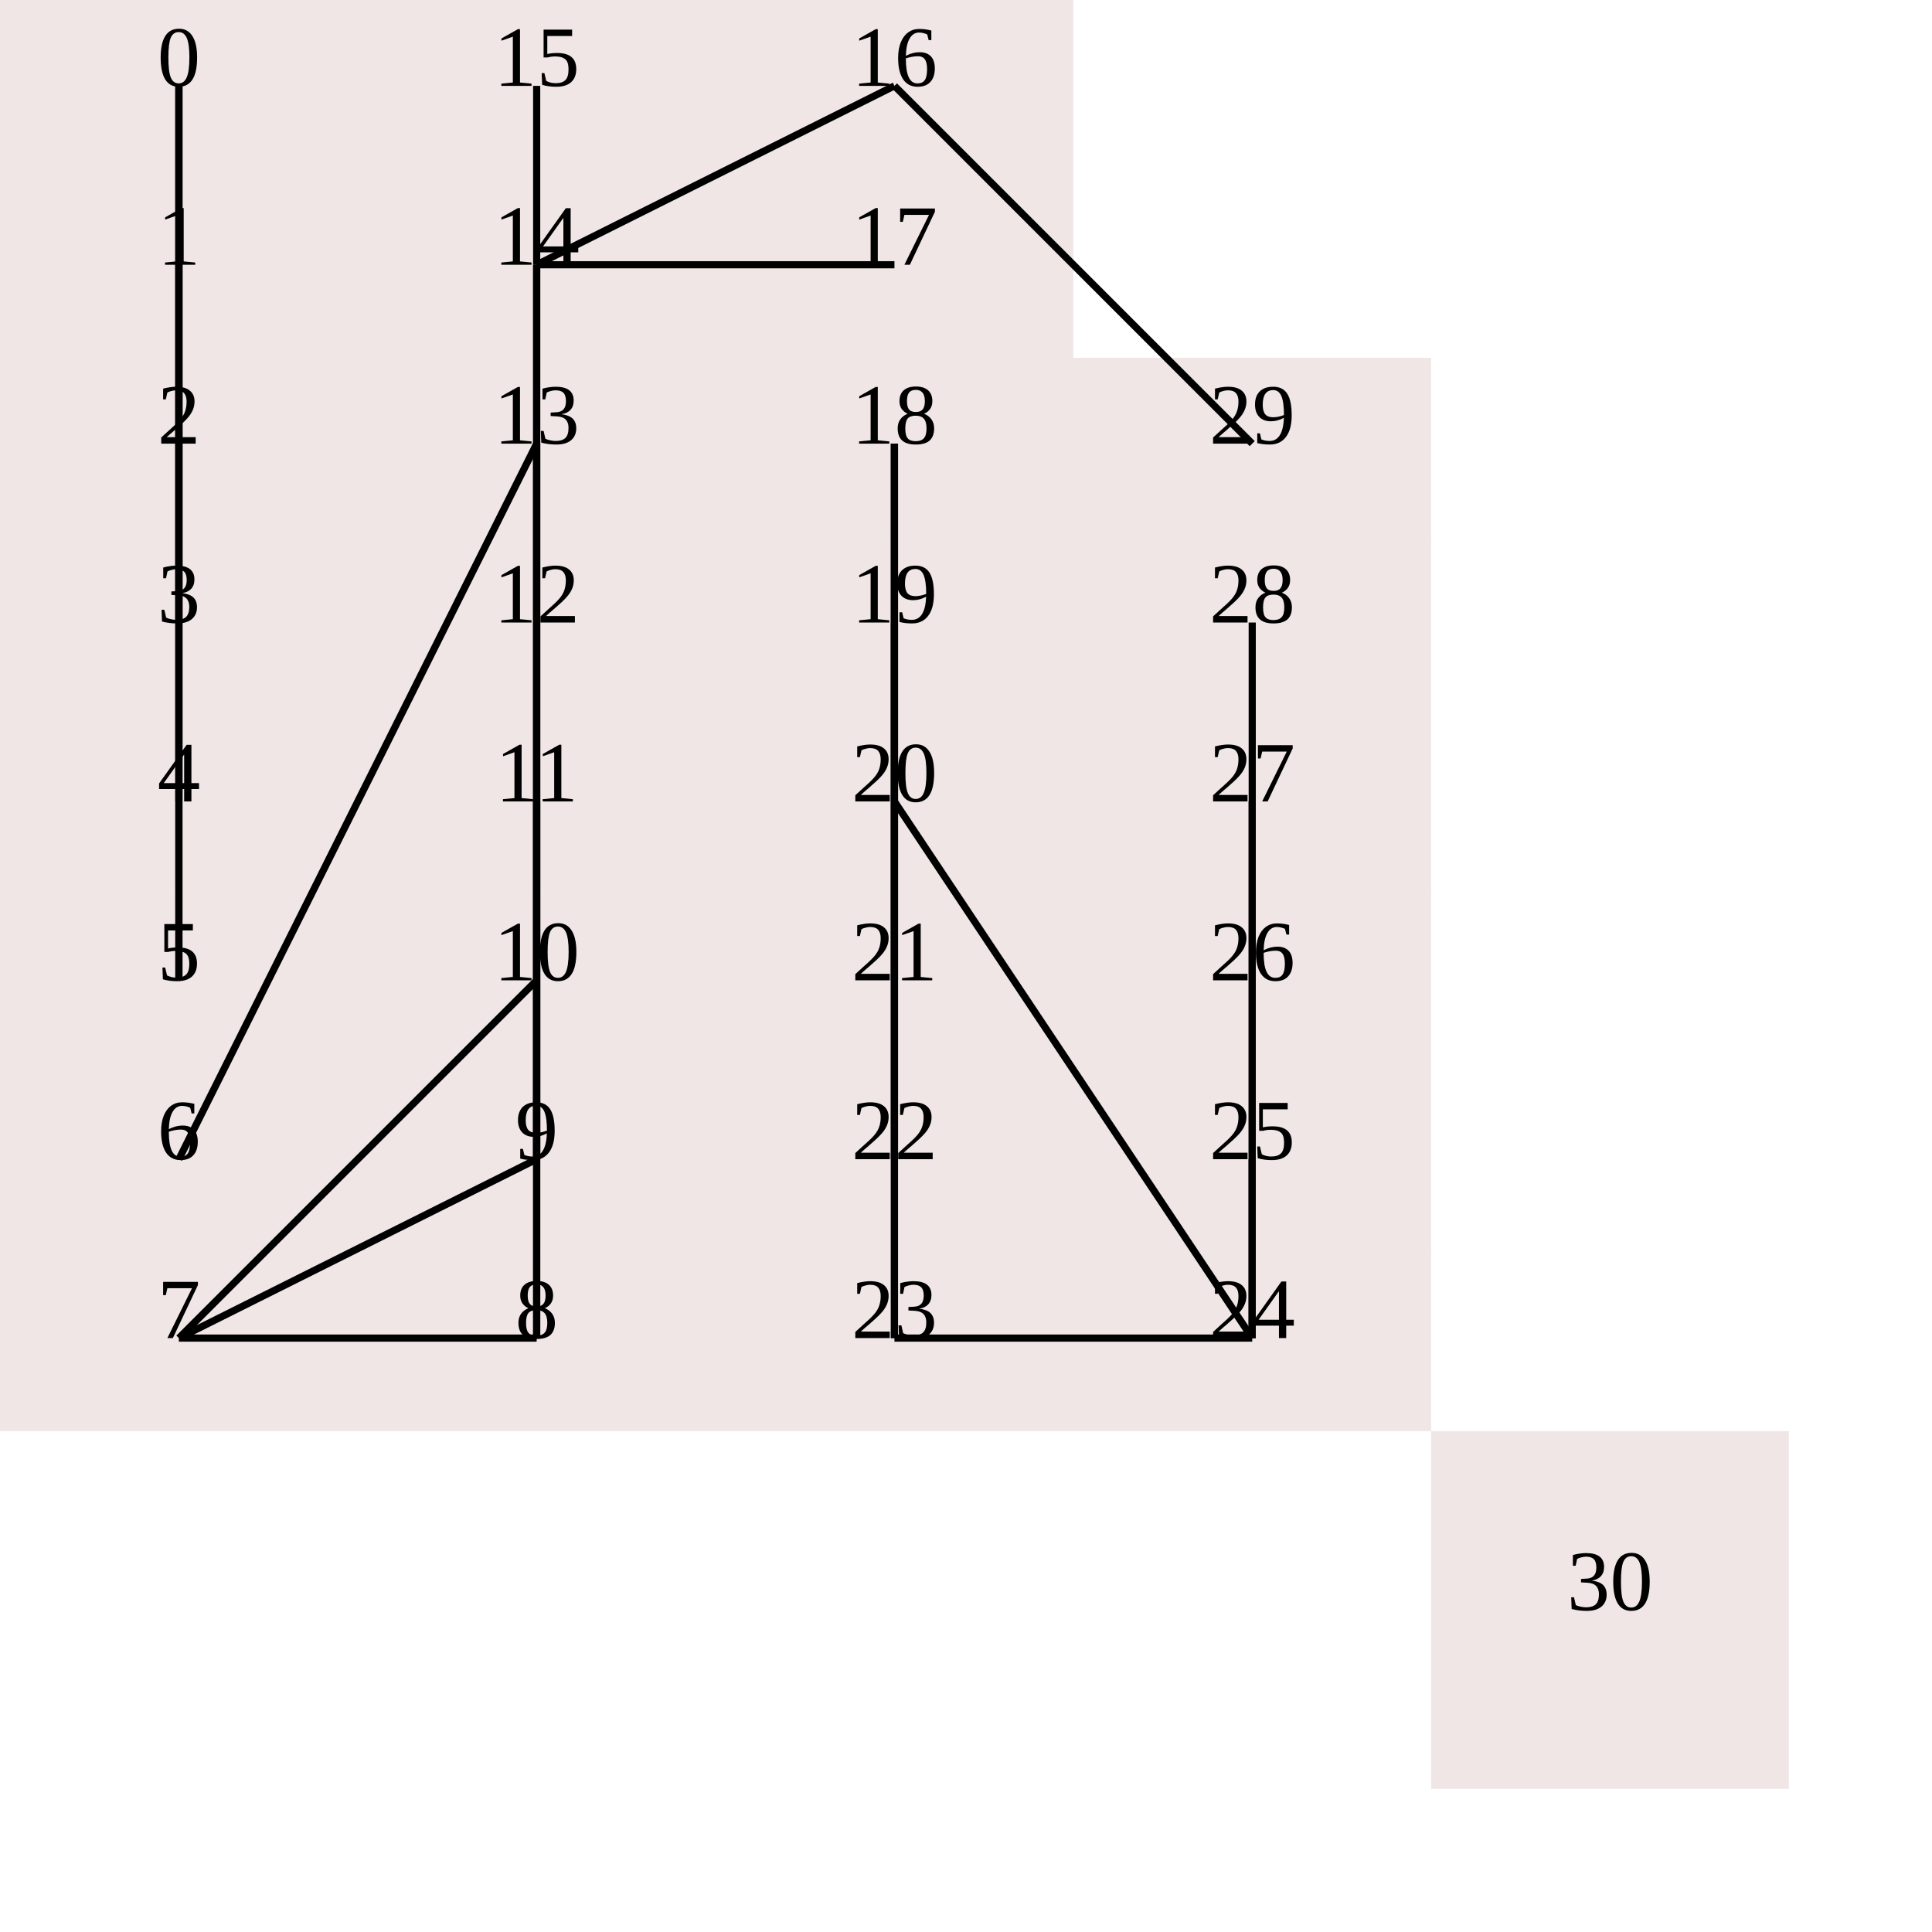
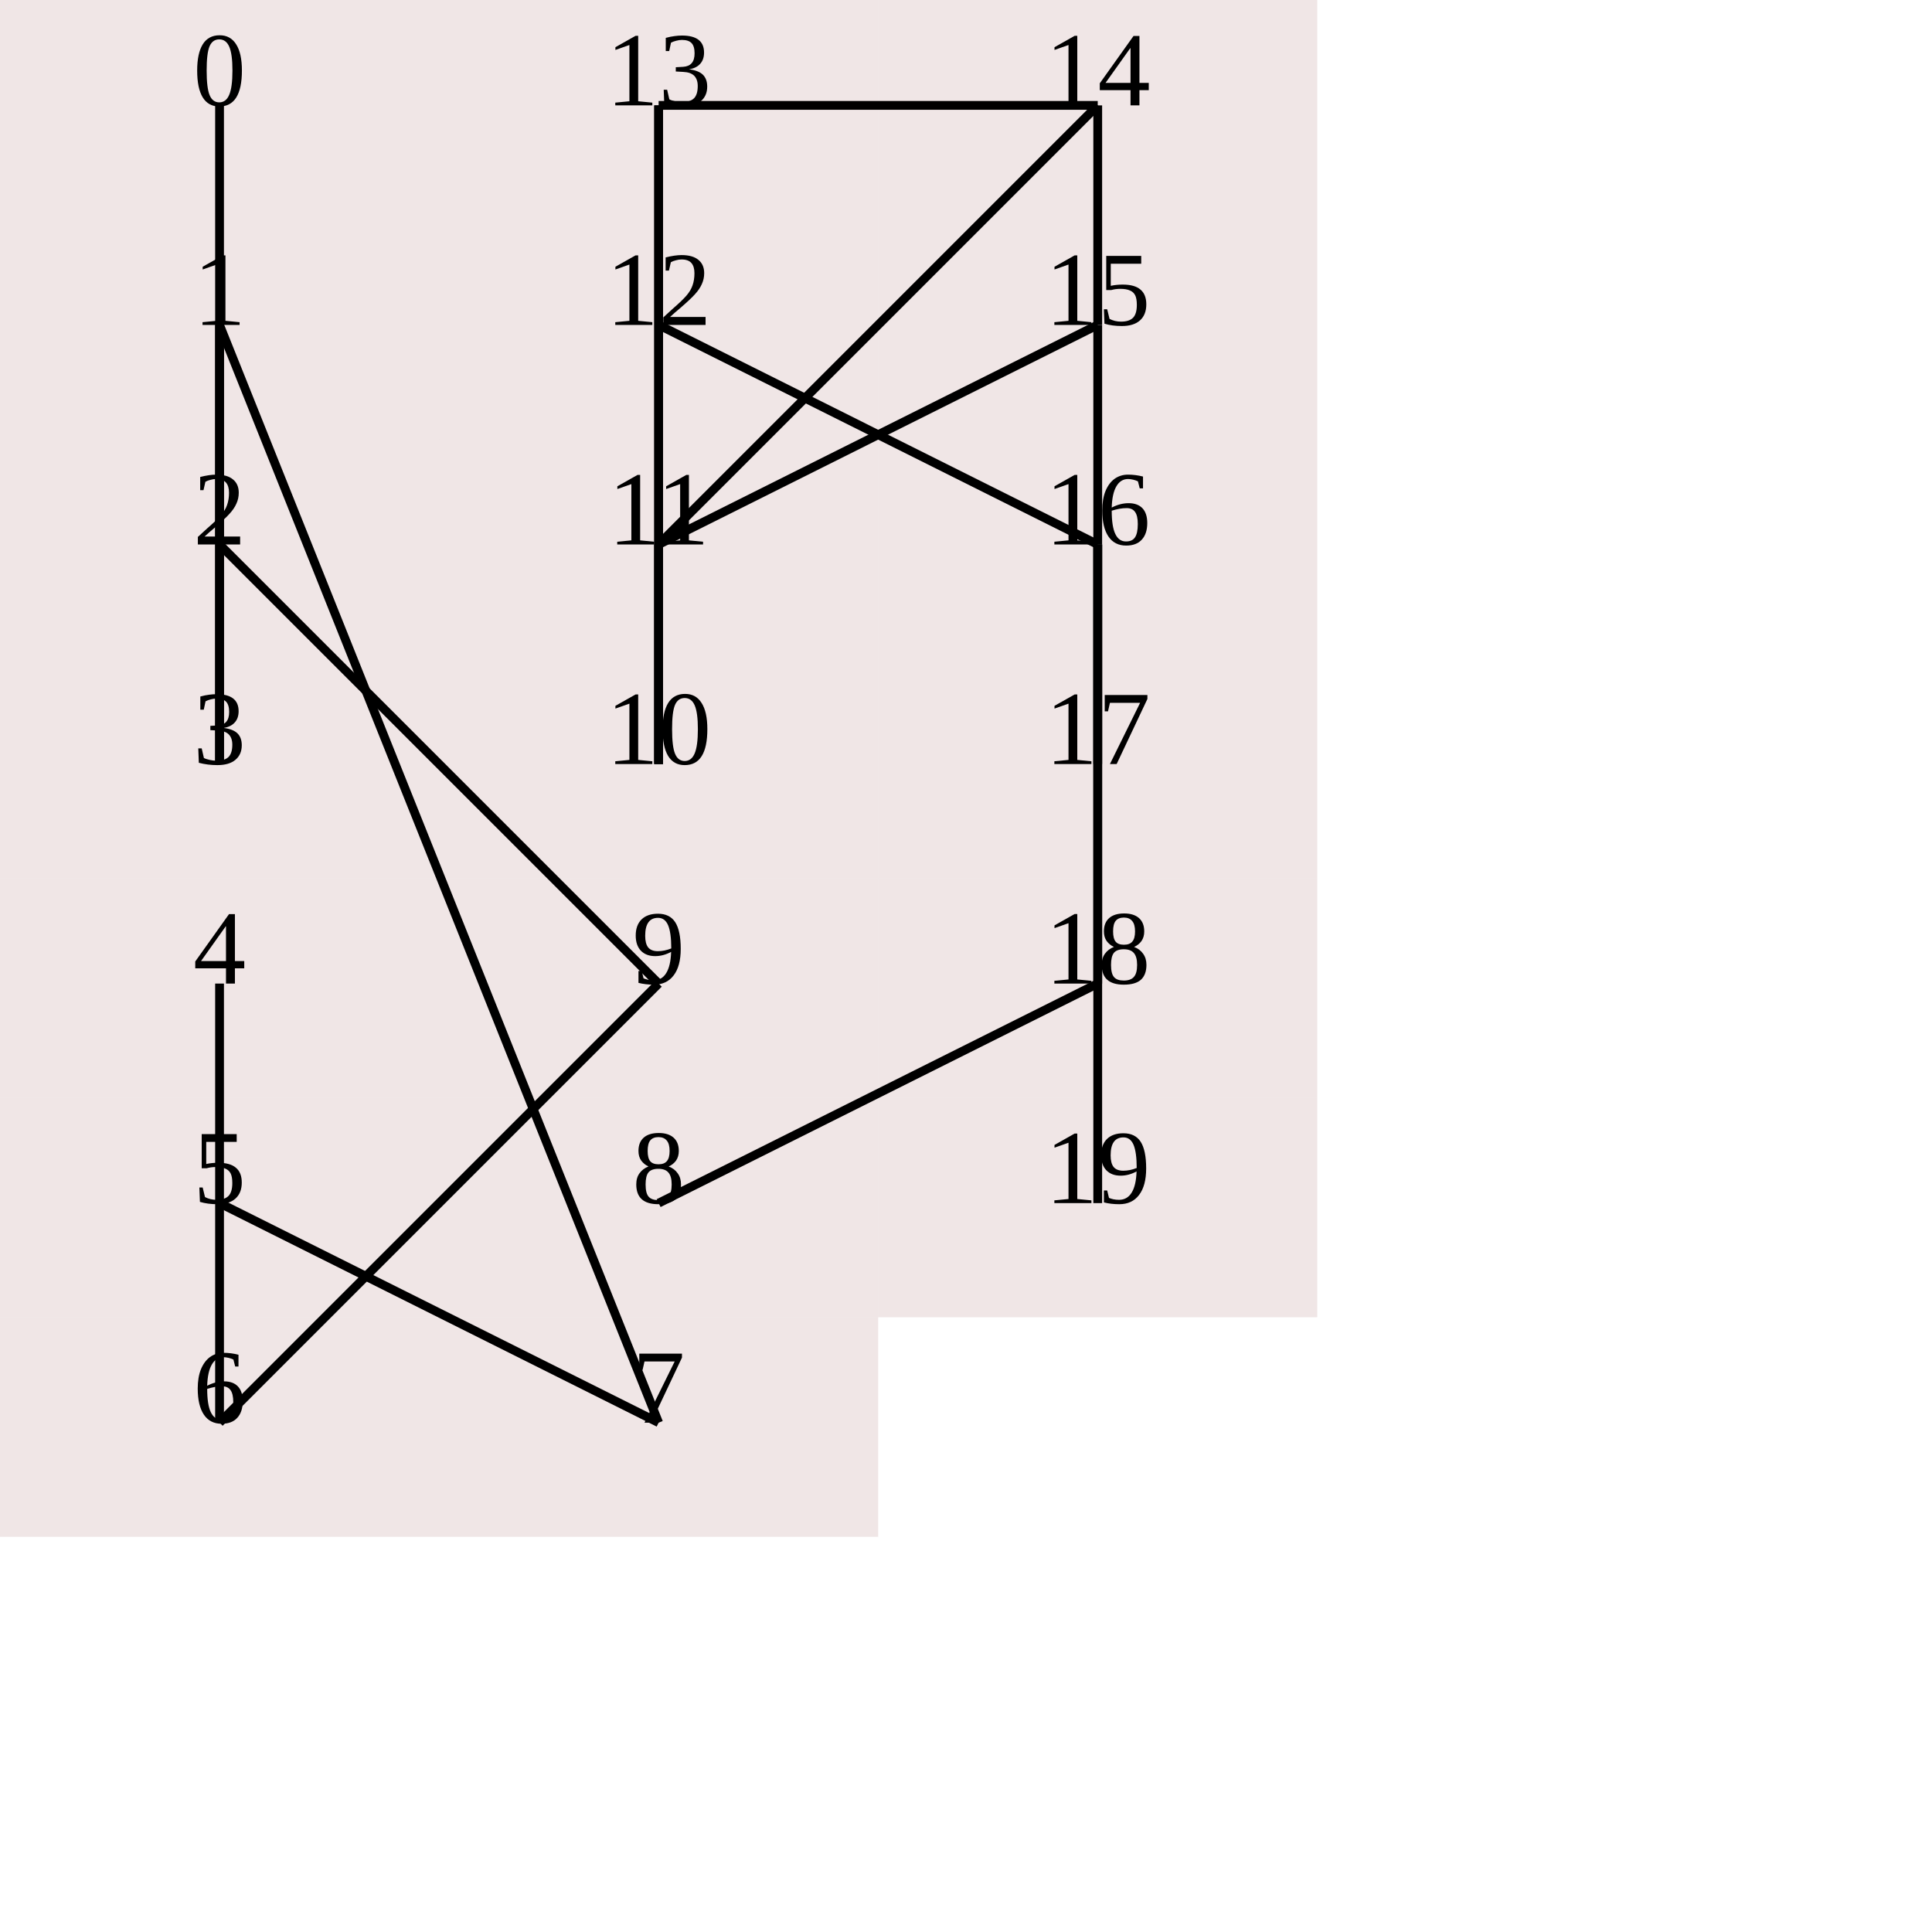
- <svg xmlns="http://www.w3.org/2000/svg" width="270" height="270">
-   <rect x="0" y="0" width="270" height="270" fill="rgb(255,255,255)" />
-   <rect x="0" y="0" width="250" height="250" fill="rgba(255,255,255,1)" />
+ <svg xmlns="http://www.w3.org/2000/svg" width="220" height="220">
+   <rect x="0" y="0" width="220" height="220" fill="rgb(255,255,255)" />
+   <rect x="0" y="0" width="200" height="200" fill="rgba(255,255,255,1)" />
  <rect x="0" y="0" width="50" height="25" fill="rgba(100,0,0,0.1)" />
  <text x="25" y="12" text-anchor="middle" alignment-baseline="middle" fill="black">0</text>
  <rect x="0" y="25" width="50" height="25" fill="rgba(100,0,0,0.1)" />
  <text x="25" y="37" text-anchor="middle" alignment-baseline="middle" fill="black">1</text>
  <rect x="0" y="50" width="50" height="25" fill="rgba(100,0,0,0.1)" />
  <text x="25" y="62" text-anchor="middle" alignment-baseline="middle" fill="black">2</text>
  <rect x="0" y="75" width="50" height="25" fill="rgba(100,0,0,0.1)" />
  <text x="25" y="87" text-anchor="middle" alignment-baseline="middle" fill="black">3</text>
  <rect x="0" y="100" width="50" height="25" fill="rgba(100,0,0,0.1)" />
  <text x="25" y="112" text-anchor="middle" alignment-baseline="middle" fill="black">4</text>
  <rect x="0" y="125" width="50" height="25" fill="rgba(100,0,0,0.1)" />
  <text x="25" y="137" text-anchor="middle" alignment-baseline="middle" fill="black">5</text>
  <rect x="0" y="150" width="50" height="25" fill="rgba(100,0,0,0.1)" />
  <text x="25" y="162" text-anchor="middle" alignment-baseline="middle" fill="black">6</text>
-   <rect x="0" y="175" width="50" height="25" fill="rgba(100,0,0,0.1)" />
-   <text x="25" y="187" text-anchor="middle" alignment-baseline="middle" fill="black">7</text>
-   <rect x="50" y="175" width="50" height="25" fill="rgba(100,0,0,0.1)" />
-   <text x="75" y="187" text-anchor="middle" alignment-baseline="middle" fill="black">8</text>
  <rect x="50" y="150" width="50" height="25" fill="rgba(100,0,0,0.1)" />
-   <text x="75" y="162" text-anchor="middle" alignment-baseline="middle" fill="black">9</text>
+   <text x="75" y="162" text-anchor="middle" alignment-baseline="middle" fill="black">7</text>
  <rect x="50" y="125" width="50" height="25" fill="rgba(100,0,0,0.1)" />
-   <text x="75" y="137" text-anchor="middle" alignment-baseline="middle" fill="black">10</text>
+   <text x="75" y="137" text-anchor="middle" alignment-baseline="middle" fill="black">8</text>
  <rect x="50" y="100" width="50" height="25" fill="rgba(100,0,0,0.1)" />
-   <text x="75" y="112" text-anchor="middle" alignment-baseline="middle" fill="black">11</text>
+   <text x="75" y="112" text-anchor="middle" alignment-baseline="middle" fill="black">9</text>
  <rect x="50" y="75" width="50" height="25" fill="rgba(100,0,0,0.1)" />
-   <text x="75" y="87" text-anchor="middle" alignment-baseline="middle" fill="black">12</text>
+   <text x="75" y="87" text-anchor="middle" alignment-baseline="middle" fill="black">10</text>
  <rect x="50" y="50" width="50" height="25" fill="rgba(100,0,0,0.1)" />
-   <text x="75" y="62" text-anchor="middle" alignment-baseline="middle" fill="black">13</text>
+   <text x="75" y="62" text-anchor="middle" alignment-baseline="middle" fill="black">11</text>
  <rect x="50" y="25" width="50" height="25" fill="rgba(100,0,0,0.1)" />
-   <text x="75" y="37" text-anchor="middle" alignment-baseline="middle" fill="black">14</text>
+   <text x="75" y="37" text-anchor="middle" alignment-baseline="middle" fill="black">12</text>
  <rect x="50" y="0" width="50" height="25" fill="rgba(100,0,0,0.1)" />
-   <text x="75" y="12" text-anchor="middle" alignment-baseline="middle" fill="black">15</text>
+   <text x="75" y="12" text-anchor="middle" alignment-baseline="middle" fill="black">13</text>
  <rect x="100" y="0" width="50" height="25" fill="rgba(100,0,0,0.1)" />
-   <text x="125" y="12" text-anchor="middle" alignment-baseline="middle" fill="black">16</text>
+   <text x="125" y="12" text-anchor="middle" alignment-baseline="middle" fill="black">14</text>
  <rect x="100" y="25" width="50" height="25" fill="rgba(100,0,0,0.1)" />
-   <text x="125" y="37" text-anchor="middle" alignment-baseline="middle" fill="black">17</text>
+   <text x="125" y="37" text-anchor="middle" alignment-baseline="middle" fill="black">15</text>
  <rect x="100" y="50" width="50" height="25" fill="rgba(100,0,0,0.1)" />
-   <text x="125" y="62" text-anchor="middle" alignment-baseline="middle" fill="black">18</text>
+   <text x="125" y="62" text-anchor="middle" alignment-baseline="middle" fill="black">16</text>
  <rect x="100" y="75" width="50" height="25" fill="rgba(100,0,0,0.1)" />
-   <text x="125" y="87" text-anchor="middle" alignment-baseline="middle" fill="black">19</text>
+   <text x="125" y="87" text-anchor="middle" alignment-baseline="middle" fill="black">17</text>
  <rect x="100" y="100" width="50" height="25" fill="rgba(100,0,0,0.1)" />
-   <text x="125" y="112" text-anchor="middle" alignment-baseline="middle" fill="black">20</text>
+   <text x="125" y="112" text-anchor="middle" alignment-baseline="middle" fill="black">18</text>
  <rect x="100" y="125" width="50" height="25" fill="rgba(100,0,0,0.1)" />
-   <text x="125" y="137" text-anchor="middle" alignment-baseline="middle" fill="black">21</text>
-   <rect x="100" y="150" width="50" height="25" fill="rgba(100,0,0,0.1)" />
-   <text x="125" y="162" text-anchor="middle" alignment-baseline="middle" fill="black">22</text>
-   <rect x="100" y="175" width="50" height="25" fill="rgba(100,0,0,0.1)" />
-   <text x="125" y="187" text-anchor="middle" alignment-baseline="middle" fill="black">23</text>
-   <rect x="150" y="175" width="50" height="25" fill="rgba(100,0,0,0.1)" />
-   <text x="175" y="187" text-anchor="middle" alignment-baseline="middle" fill="black">24</text>
-   <rect x="150" y="150" width="50" height="25" fill="rgba(100,0,0,0.1)" />
-   <text x="175" y="162" text-anchor="middle" alignment-baseline="middle" fill="black">25</text>
-   <rect x="150" y="125" width="50" height="25" fill="rgba(100,0,0,0.1)" />
-   <text x="175" y="137" text-anchor="middle" alignment-baseline="middle" fill="black">26</text>
-   <rect x="150" y="100" width="50" height="25" fill="rgba(100,0,0,0.1)" />
-   <text x="175" y="112" text-anchor="middle" alignment-baseline="middle" fill="black">27</text>
-   <rect x="150" y="75" width="50" height="25" fill="rgba(100,0,0,0.1)" />
-   <text x="175" y="87" text-anchor="middle" alignment-baseline="middle" fill="black">28</text>
-   <rect x="150" y="50" width="50" height="25" fill="rgba(100,0,0,0.1)" />
-   <text x="175" y="62" text-anchor="middle" alignment-baseline="middle" fill="black">29</text>
-   <rect x="200" y="200" width="50" height="50" fill="rgba(100,0,0,0.1)" />
-   <text x="225" y="225" text-anchor="middle" alignment-baseline="middle" fill="black">30</text>
+   <text x="125" y="137" text-anchor="middle" alignment-baseline="middle" fill="black">19</text>
  <line x1="25" y1="12" x2="25" y2="87" stroke="black" stroke-width="1" />
-   <line x1="25" y1="12" x2="25" y2="62" stroke="black" stroke-width="1" />
-   <line x1="25" y1="12" x2="25" y2="37" stroke="black" stroke-width="1" />
-   <line x1="25" y1="37" x2="25" y2="137" stroke="black" stroke-width="1" />
-   <line x1="25" y1="37" x2="25" y2="112" stroke="black" stroke-width="1" />
+   <line x1="25" y1="37" x2="75" y2="162" stroke="black" stroke-width="1" />
+   <line x1="25" y1="37" x2="25" y2="62" stroke="black" stroke-width="1" />
+   <line x1="25" y1="62" x2="75" y2="112" stroke="black" stroke-width="1" />
  <line x1="25" y1="62" x2="25" y2="87" stroke="black" stroke-width="1" />
-   <line x1="25" y1="87" x2="25" y2="112" stroke="black" stroke-width="1" />
  <line x1="25" y1="112" x2="25" y2="137" stroke="black" stroke-width="1" />
-   <line x1="25" y1="162" x2="75" y2="62" stroke="black" stroke-width="1" />
-   <line x1="25" y1="187" x2="75" y2="137" stroke="black" stroke-width="1" />
-   <line x1="25" y1="187" x2="75" y2="162" stroke="black" stroke-width="1" />
-   <line x1="25" y1="187" x2="75" y2="187" stroke="black" stroke-width="1" />
-   <line x1="75" y1="187" x2="75" y2="112" stroke="black" stroke-width="1" />
-   <line x1="75" y1="187" x2="75" y2="87" stroke="black" stroke-width="1" />
-   <line x1="75" y1="162" x2="75" y2="137" stroke="black" stroke-width="1" />
-   <line x1="75" y1="162" x2="75" y2="37" stroke="black" stroke-width="1" />
-   <line x1="75" y1="137" x2="75" y2="112" stroke="black" stroke-width="1" />
-   <line x1="75" y1="112" x2="75" y2="87" stroke="black" stroke-width="1" />
+   <line x1="25" y1="137" x2="75" y2="162" stroke="black" stroke-width="1" />
+   <line x1="25" y1="137" x2="25" y2="162" stroke="black" stroke-width="1" />
+   <line x1="25" y1="162" x2="75" y2="112" stroke="black" stroke-width="1" />
+   <line x1="75" y1="137" x2="125" y2="112" stroke="black" stroke-width="1" />
+   <line x1="75" y1="87" x2="75" y2="37" stroke="black" stroke-width="1" />
+   <line x1="75" y1="87" x2="75" y2="12" stroke="black" stroke-width="1" />
  <line x1="75" y1="87" x2="75" y2="62" stroke="black" stroke-width="1" />
-   <line x1="75" y1="87" x2="75" y2="37" stroke="black" stroke-width="1" />
-   <line x1="75" y1="37" x2="125" y2="12" stroke="black" stroke-width="1" />
-   <line x1="75" y1="37" x2="125" y2="37" stroke="black" stroke-width="1" />
+   <line x1="75" y1="62" x2="125" y2="37" stroke="black" stroke-width="1" />
+   <line x1="75" y1="62" x2="125" y2="12" stroke="black" stroke-width="1" />
  <line x1="75" y1="37" x2="75" y2="12" stroke="black" stroke-width="1" />
-   <line x1="125" y1="12" x2="175" y2="62" stroke="black" stroke-width="1" />
+   <line x1="75" y1="37" x2="125" y2="62" stroke="black" stroke-width="1" />
+   <line x1="75" y1="12" x2="125" y2="12" stroke="black" stroke-width="1" />
+   <line x1="125" y1="12" x2="125" y2="37" stroke="black" stroke-width="1" />
+   <line x1="125" y1="37" x2="125" y2="62" stroke="black" stroke-width="1" />
+   <line x1="125" y1="62" x2="125" y2="137" stroke="black" stroke-width="1" />
+   <line x1="125" y1="62" x2="125" y2="87" stroke="black" stroke-width="1" />
  <line x1="125" y1="62" x2="125" y2="112" stroke="black" stroke-width="1" />
-   <line x1="125" y1="62" x2="125" y2="87" stroke="black" stroke-width="1" />
-   <line x1="125" y1="62" x2="125" y2="137" stroke="black" stroke-width="1" />
-   <line x1="125" y1="87" x2="125" y2="187" stroke="black" stroke-width="1" />
-   <line x1="125" y1="87" x2="125" y2="162" stroke="black" stroke-width="1" />
-   <line x1="125" y1="112" x2="175" y2="187" stroke="black" stroke-width="1" />
-   <line x1="125" y1="112" x2="125" y2="137" stroke="black" stroke-width="1" />
-   <line x1="125" y1="137" x2="125" y2="162" stroke="black" stroke-width="1" />
-   <line x1="125" y1="162" x2="125" y2="187" stroke="black" stroke-width="1" />
-   <line x1="125" y1="187" x2="175" y2="187" stroke="black" stroke-width="1" />
-   <line x1="175" y1="187" x2="175" y2="137" stroke="black" stroke-width="1" />
-   <line x1="175" y1="187" x2="175" y2="112" stroke="black" stroke-width="1" />
-   <line x1="175" y1="187" x2="175" y2="162" stroke="black" stroke-width="1" />
-   <line x1="175" y1="137" x2="175" y2="87" stroke="black" stroke-width="1" />
</svg>
